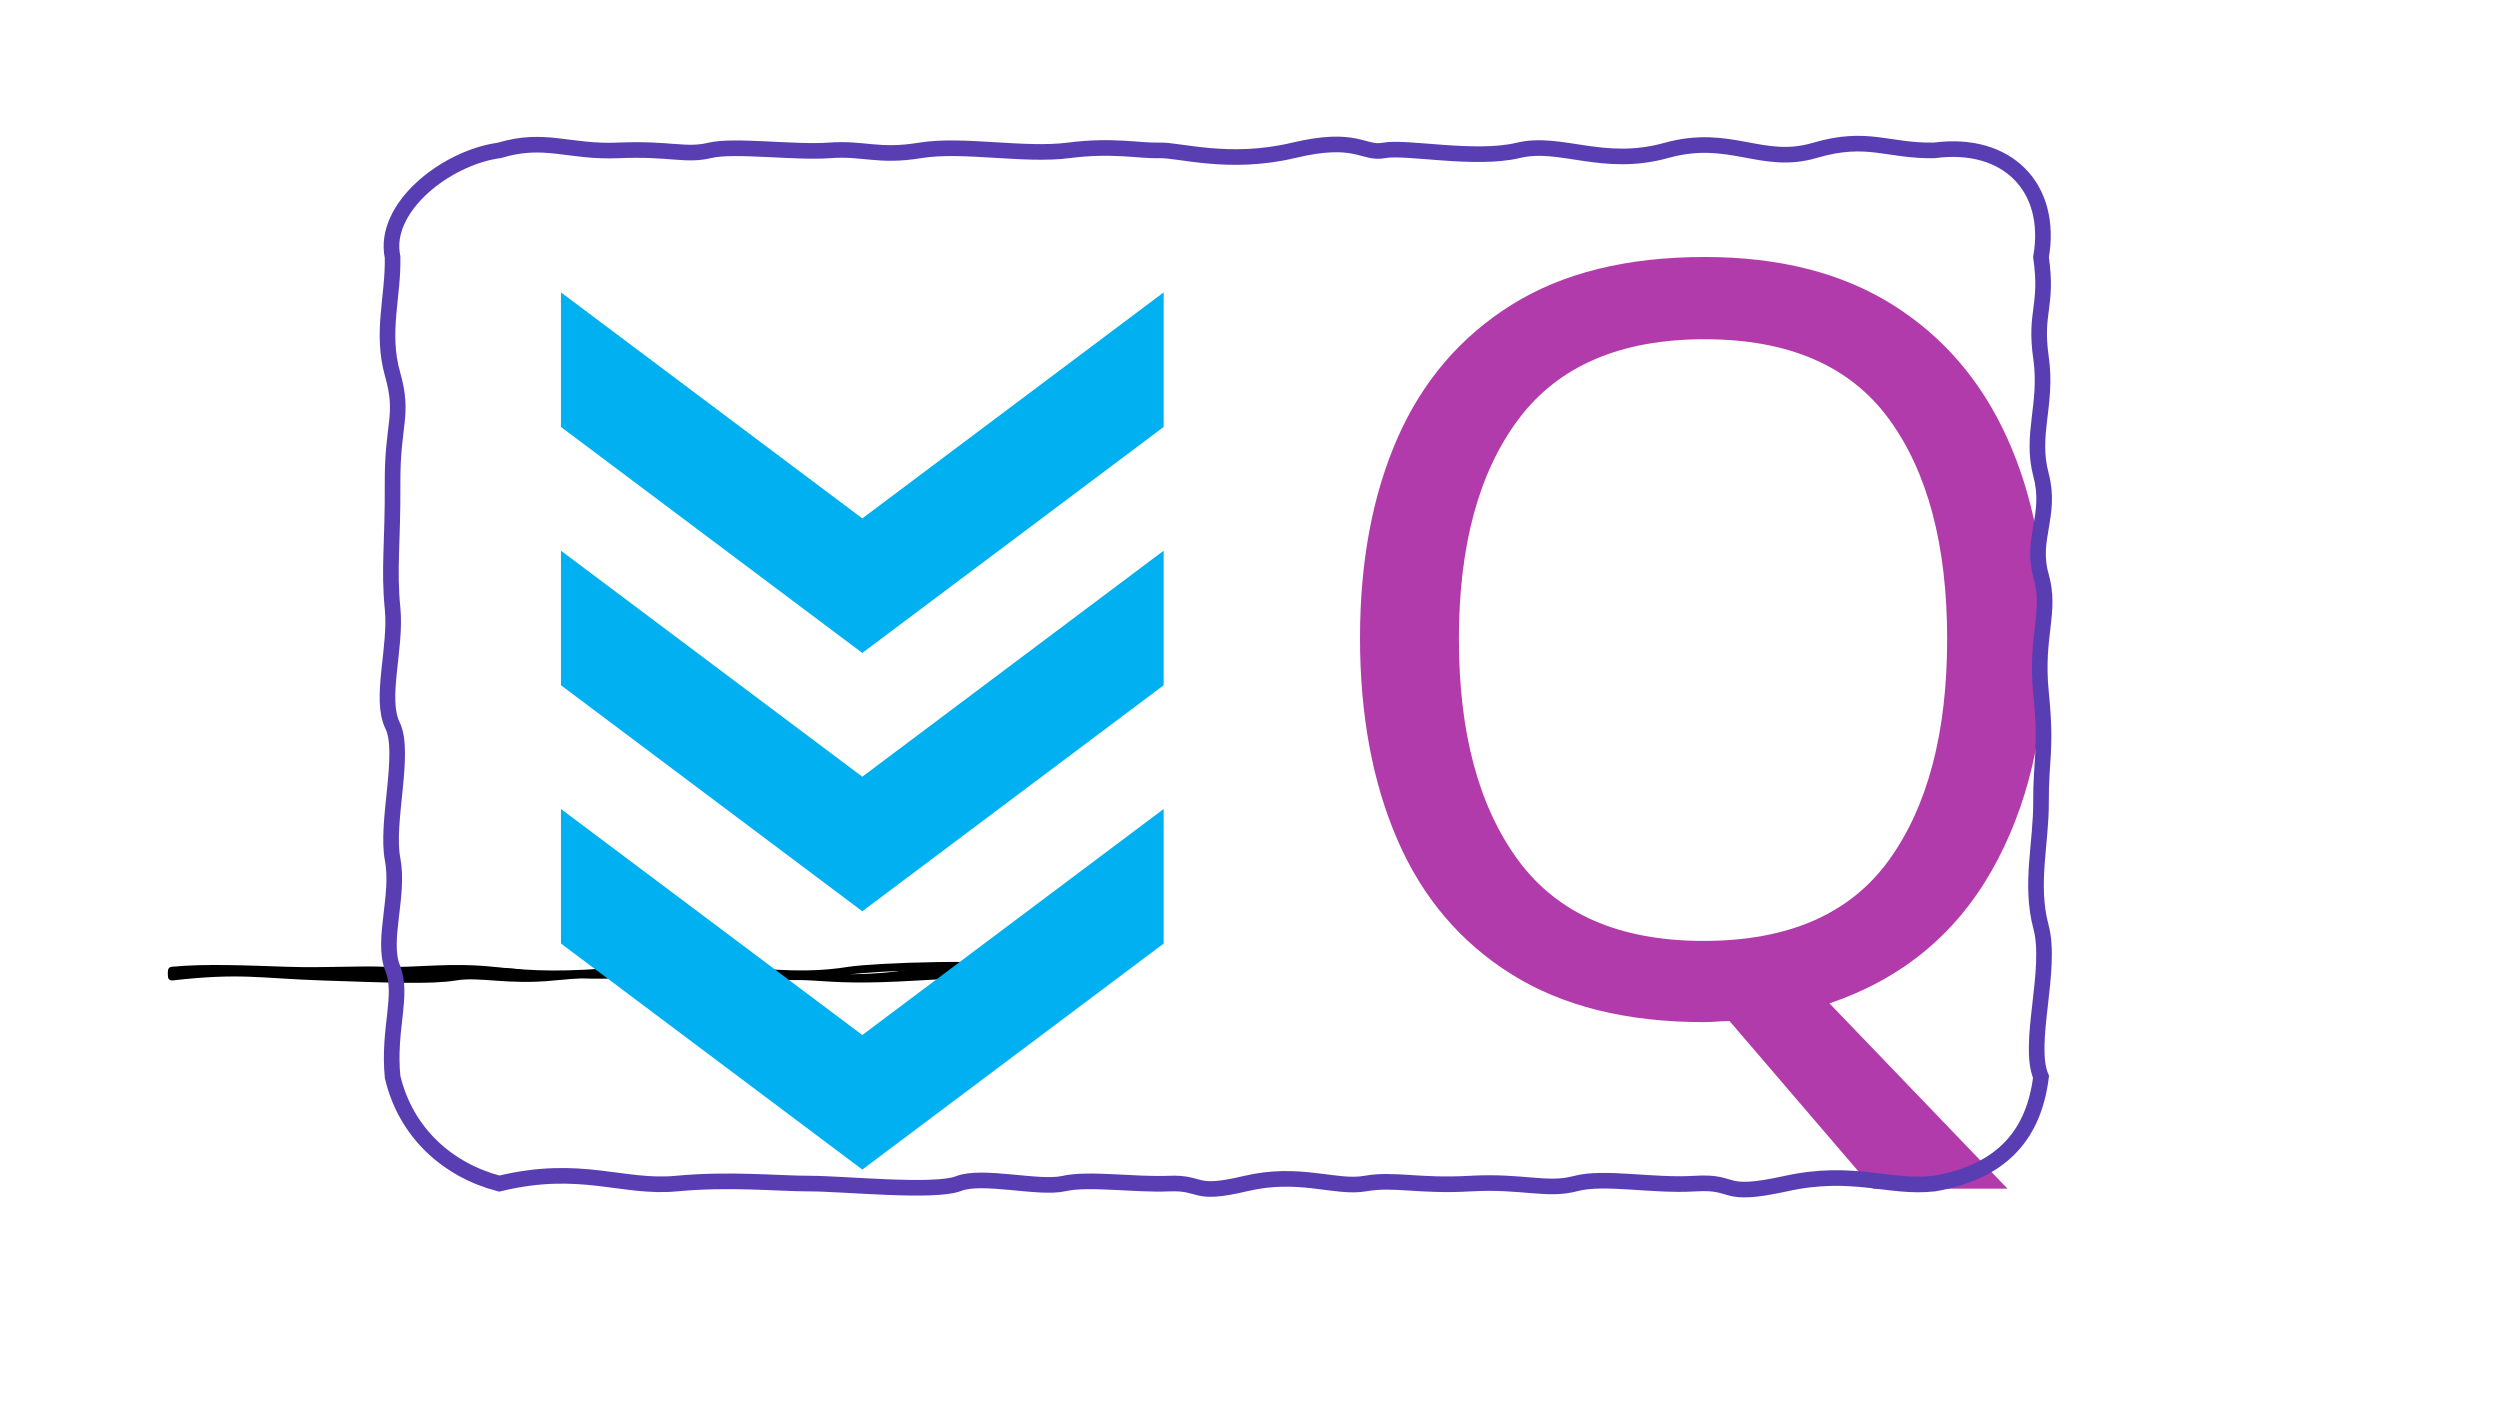
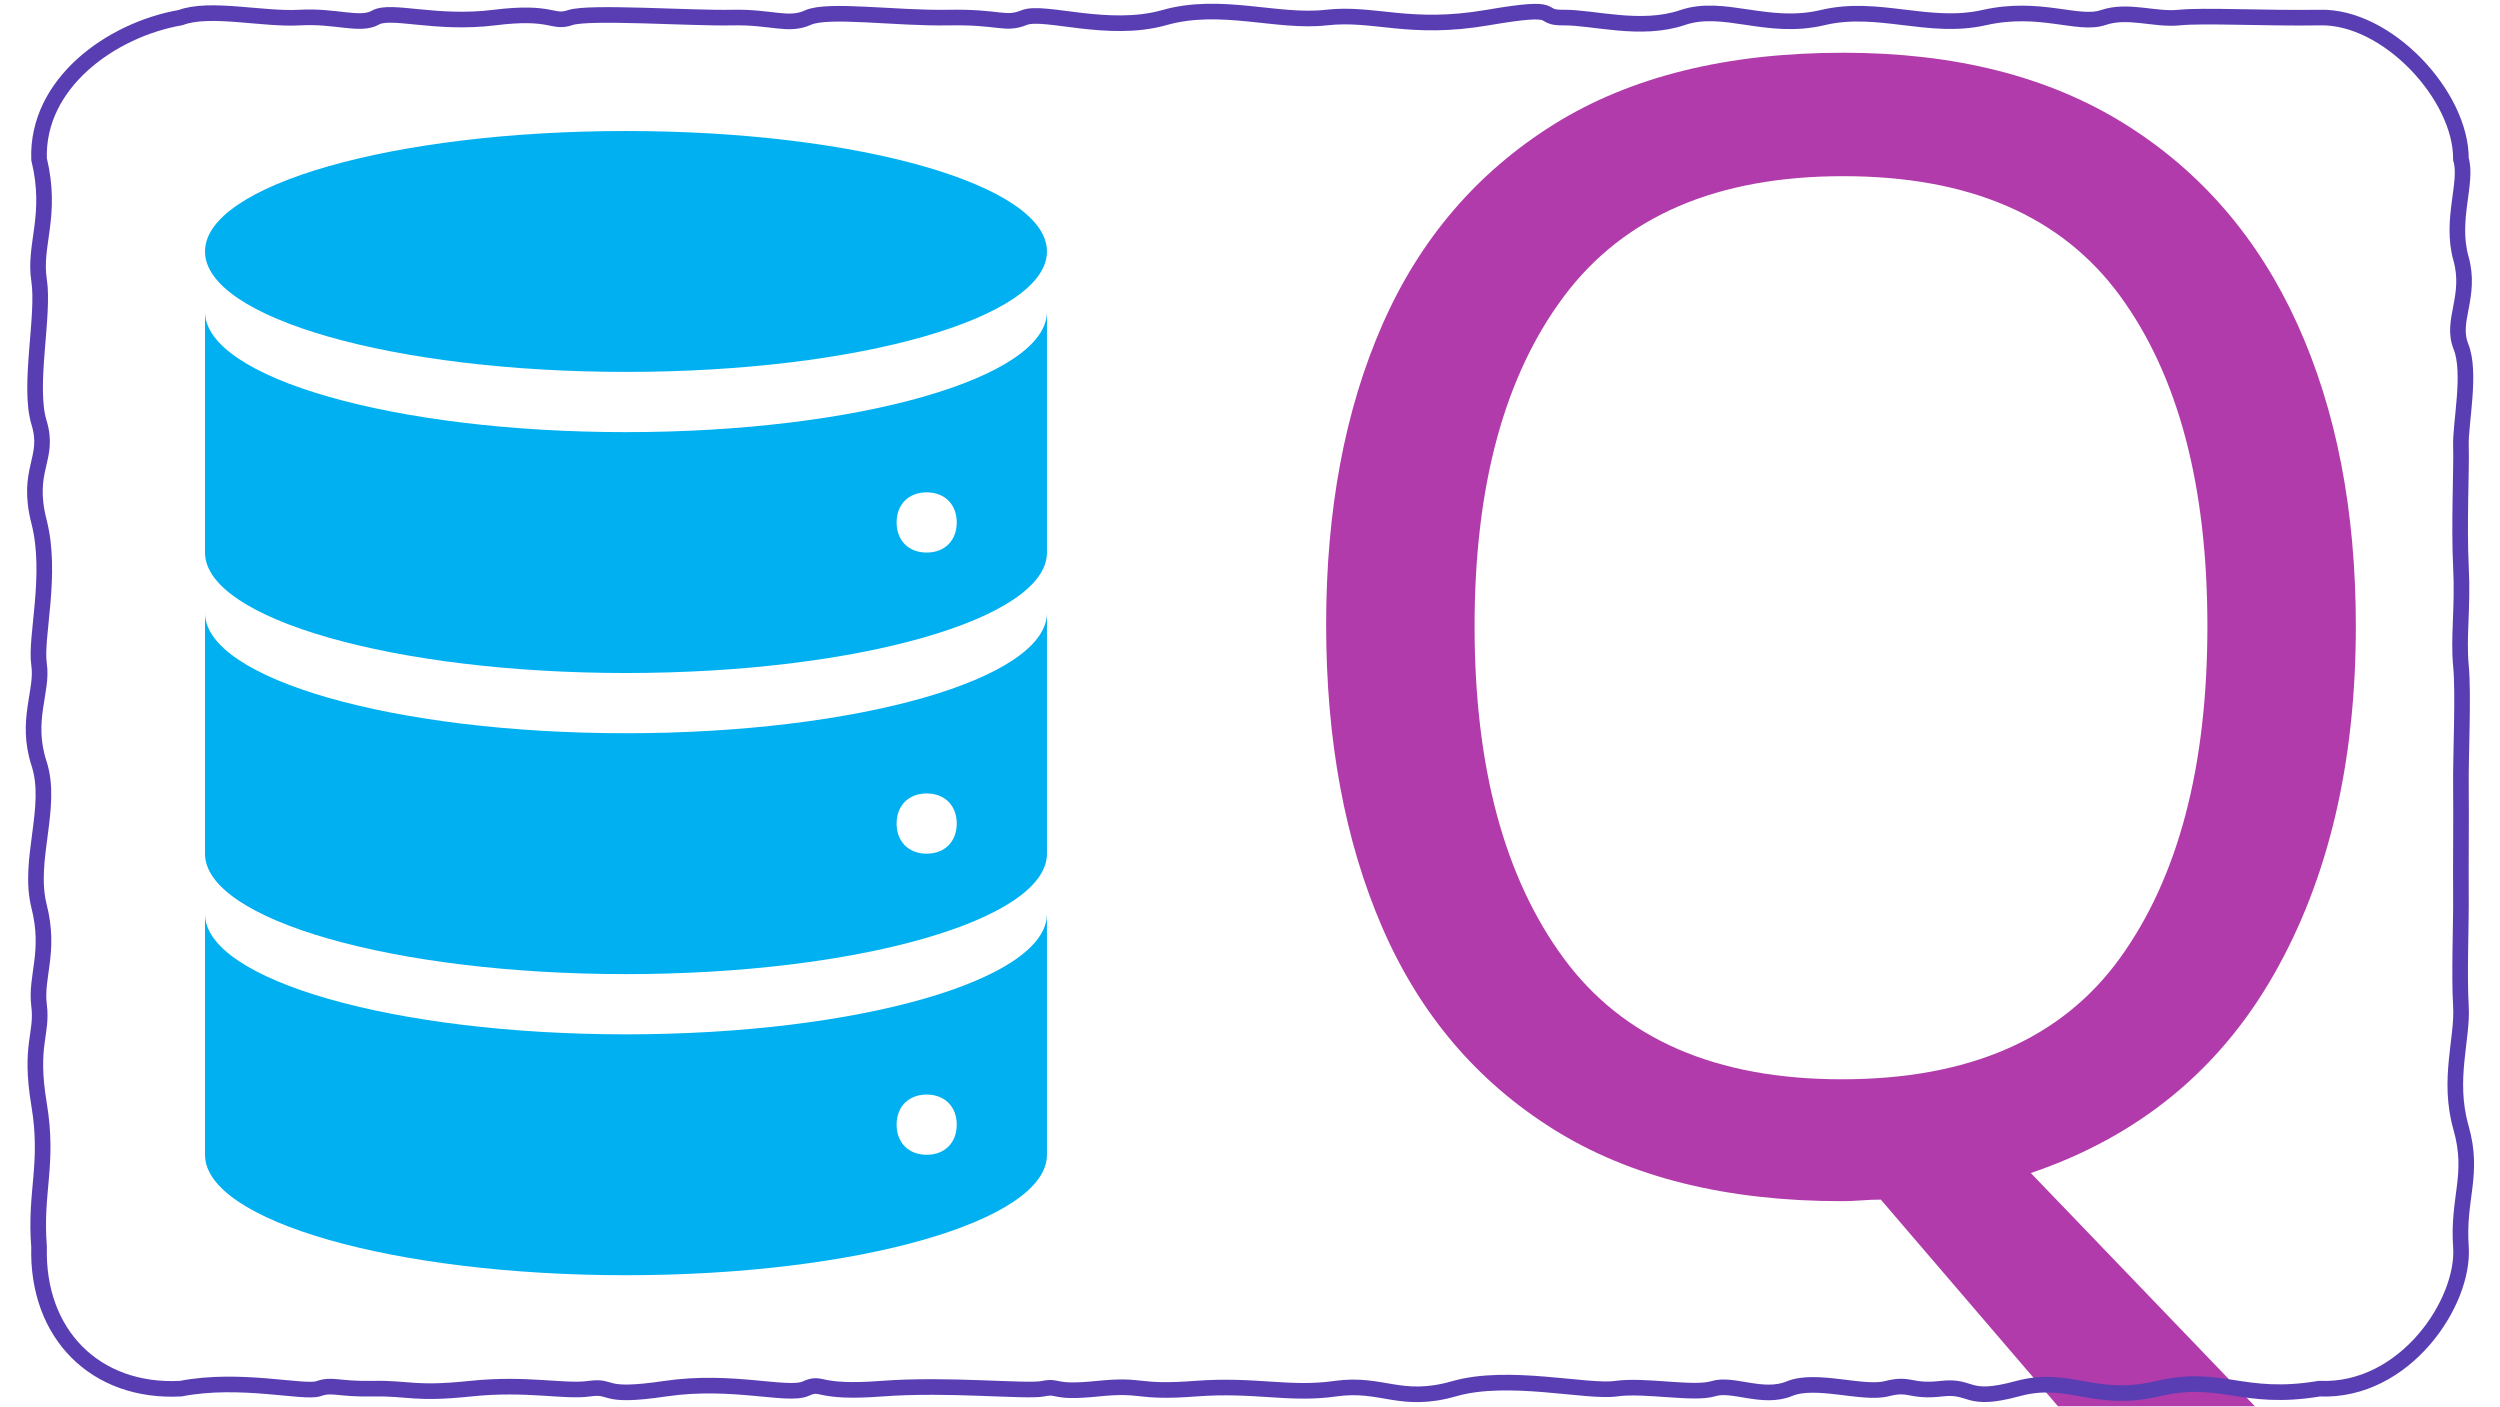
<svg xmlns="http://www.w3.org/2000/svg" width="1280" height="720" overflow="hidden">
  <defs>
    <clipPath id="clip0">
      <rect x="0" y="0" width="1280" height="720" />
    </clipPath>
    <clipPath id="clip1">
-       <rect x="177" y="107" width="529" height="529" />
+       <rect x="-49" y="-10" width="739" height="740" />
    </clipPath>
    <clipPath id="clip2">
-       <rect x="177" y="107" width="529" height="529" />
+       <rect x="-49" y="-10" width="739" height="740" />
    </clipPath>
    <clipPath id="clip3">
-       <rect x="177" y="107" width="529" height="529" />
+       <rect x="-49" y="-10" width="739" height="740" />
    </clipPath>
  </defs>
  <g clip-path="url(#clip0)">
-     <path d="M88 497C101.47 498.881 120.86 497.123 147.254 497 173.649 496.877 175.997 497.93 197.589 497 219.18 496.07 254.944 493.844 270.223 497 285.502 500.156 303.75 497.653 329.477 497 355.204 496.347 371.765 494.425 388.731 497 405.698 499.575 444.331 499.764 461.366 497 478.4 494.236 503.205 493.574 534 497 534.051 498.021 534.134 499.154 534 500 522.106 497.864 501.336 502.62 479.206 500 457.075 497.38 431.666 503.03 415.491 500 399.317 496.97 376.423 500.54 351.777 500 327.131 499.46 305.142 502.775 292.523 500 279.904 497.225 235.91 499.38 219.889 500 203.867 500.62 176.068 501.464 147.254 500 118.44 498.536 101.954 498.777 88 500 88.022 498.984 88.013 497.709 88 497Z" fill-rule="evenodd" />
-     <path d="M88 497C104.538 495.288 127.82 496.363 147.254 497 166.689 497.637 183.185 496.396 197.589 497 211.993 497.604 230.604 494.672 252.383 497 274.162 499.328 288.961 499.749 320.557 497 352.153 494.251 352.317 494.034 379.811 497 407.306 499.966 422.088 498.981 434.606 497 447.124 495.019 509.685 492.531 534 497 533.898 497.908 533.95 499.353 534 500 520.27 497.688 500.836 498.2 470.286 500 439.736 501.8 430.041 500.917 415.491 500 400.942 499.083 363.385 501.158 342.857 500 322.329 498.842 307.478 497.579 283.603 500 259.727 502.421 245.907 497.905 233.269 500 220.63 502.095 197.875 501.101 165.094 500 132.313 498.899 123.866 495.992 88 500 87.89 498.64 87.882 497.814 88 497Z" stroke="#000000" stroke-width="4" stroke-linecap="round" stroke-linejoin="round" stroke-miterlimit="10" fill="none" fill-rule="evenodd" />
    <g clip-path="url(#clip1)">
      <g clip-path="url(#clip2)">
        <g clip-path="url(#clip3)">
-           <path d="M595.792 350.836 595.792 281.956 441.5 397.674 287.208 281.956 287.208 350.836 441.5 466.555 595.792 350.836Z" fill="#00B0F0" />
-           <path d="M287.208 149.706 287.208 218.586 441.5 334.305 595.792 218.586 595.792 149.706 441.5 265.424 287.208 149.706Z" fill="#00B0F0" />
-           <path d="M595.792 483.086 595.792 414.206 441.5 529.924 287.208 414.206 287.208 483.086 441.5 598.805 595.792 483.086Z" fill="#00B0F0" />
+           <path d="M585.042 138.562C585.042 172.574 488.54 200.146 369.5 200.146 250.46 200.146 153.958 172.574 153.958 138.562 153.958 104.551 250.46 76.979 369.5 76.979 488.54 76.979 585.042 104.551 585.042 138.562Z" fill="#00B0F0" transform="matrix(1 0 0 1.00135 -49 -10)" />
+           <path d="M523.458 292.521C514.221 292.521 508.062 286.362 508.062 277.125 508.062 267.887 514.221 261.729 523.458 261.729 532.696 261.729 538.854 267.887 538.854 277.125 538.854 286.362 532.696 292.521 523.458 292.521ZM369.5 230.938C250.952 230.938 153.958 203.225 153.958 169.354L153.958 292.521C153.958 326.392 250.952 354.104 369.5 354.104 488.048 354.104 585.042 326.392 585.042 292.521L585.042 169.354C585.042 203.225 488.048 230.938 369.5 230.938Z" fill="#00B0F0" transform="matrix(1 0 0 1.00135 -49 -10)" />
+           <path d="M523.458 446.479C514.221 446.479 508.062 440.321 508.062 431.083 508.062 421.846 514.221 415.688 523.458 415.688 532.696 415.688 538.854 421.846 538.854 431.083 538.854 440.321 532.696 446.479 523.458 446.479ZM369.5 384.896C250.952 384.896 153.958 357.183 153.958 323.312L153.958 446.479C153.958 480.35 250.952 508.062 369.5 508.062 488.048 508.062 585.042 480.35 585.042 446.479L585.042 323.312C585.042 357.183 488.048 384.896 369.5 384.896Z" fill="#00B0F0" transform="matrix(1 0 0 1.00135 -49 -10)" />
+           <path d="M523.458 600.438C514.221 600.438 508.062 594.279 508.062 585.042 508.062 575.804 514.221 569.646 523.458 569.646 532.696 569.646 538.854 575.804 538.854 585.042 538.854 594.279 532.696 600.438 523.458 600.438ZM369.5 538.854C250.952 538.854 153.958 511.142 153.958 477.271L153.958 600.438C153.958 634.308 250.952 662.021 369.5 662.021 488.048 662.021 585.042 634.308 585.042 600.438L585.042 477.271C585.042 511.142 488.048 538.854 369.5 538.854Z" fill="#00B0F0" transform="matrix(1 0 0 1.00135 -49 -10)" />
        </g>
      </g>
    </g>
-     <text fill="#B13BAA" font-family="Algerian,Algerian_MSFontService,sans-serif" font-weight="400" font-stretch="extra-condensed" font-size="533" transform="translate(663.813 518)">Q</text>
-     <path d="M201 131.64C195.696 106.504 228.032 80.782 255.637 77 279.248 69.914 290.868 78.117 316.864 77 342.86 75.883 351.1 79.995 363.397 77 375.694 74.005 407.044 78.32 424.624 77 442.203 75.68 449.708 80.547 471.157 77 492.606 73.453 524.432 79.942 547.078 77 569.725 74.058 583.561 77.346 593.611 77 603.661 76.654 629.353 84.822 662.185 77 695.018 69.178 697.656 79.114 708.718 77 719.78 74.886 755.473 82.262 777.293 77 799.112 71.738 820.509 86.092 853.214 77 885.919 67.908 901.949 85.003 929.136 77 956.323 68.997 966.352 77.462 990.363 77 1027.78 72.004 1051.2 96.022 1045 131.64 1048.62 157.193 1041.6 159.347 1045 183.206 1048.4 207.065 1039.48 222.371 1045 243.166 1050.52 263.96 1039.61 275.909 1045 294.731 1050.39 313.554 1042.04 325.186 1045 354.691 1047.96 384.196 1044.86 389.191 1045 410.454 1045.14 431.717 1039.16 452.794 1045 474.611 1050.84 496.428 1037.79 534.551 1045 551.36 1041.48 579.64 1026.29 599.848 990.363 606 967.411 608.644 948.808 598.434 914.441 606 880.075 613.566 889.918 604.619 867.909 606 845.899 607.381 821.342 602.07 806.682 606 792.021 609.93 779.43 604.479 752.802 606 726.174 607.521 713.934 603.337 698.922 606 683.909 608.663 665.278 599.42 637.694 606 610.111 612.58 616.183 605.256 598.509 606 580.835 606.744 557.328 603.093 544.629 606 531.93 608.907 502.981 601.19 490.749 606 478.517 610.81 431.768 606 414.827 606 397.887 606 373.839 603.398 346.253 606 318.667 608.602 297.27 595.881 255.637 606 229.442 599.178 207.814 580.176 201 551.36 198.627 526.335 206.641 509.756 201 495.597 195.359 481.437 204.608 458.397 201 439.834 197.392 421.272 207.796 385.353 201 371.48 194.204 357.607 203.022 331.754 201 311.52 198.978 291.286 201.173 278.153 201 247.363 200.827 216.573 207.055 213.002 201 191.6 194.945 170.199 201.432 151.863 201 131.64Z" stroke="#593EB3" stroke-width="8" stroke-miterlimit="8" fill="none" fill-rule="evenodd" />
+     <text fill="#B13BAA" font-family="Algerian,Algerian_MSFontService,sans-serif" font-weight="400" font-stretch="extra-condensed" font-size="800" transform="translate(630.188 607)">Q</text>
+     <path d="M20 81.51C18.646 42.75 56.704 15.254 92.491 9 107.345 3.383 134.595 10.084 153.325 9 172.056 7.916 184.38 13.486 192.259 9 200.139 4.514 223.069 12.744 253.094 9 283.119 5.256 282.576 12.24 292.028 9 301.479 5.76 354.636 9.473 374.762 9 394.889 8.527 403.523 13.626 413.696 9 423.87 4.374 458.808 9.501 485.481 9 512.154 8.499 514.345 13.029 524.415 9 534.485 4.971 567.477 17.187 596.199 9 624.922 0.813 654.039 11.821 678.934 9 703.829 6.179 721.428 15.916 761.669 9 801.909 2.084 785.813 9.204 800.603 9 815.392 8.796 840.187 16.253 861.437 9 882.687 1.747 904.781 15.76 933.221 9 961.661 2.24 987.502 15.437 1015.96 9 1044.41 2.563 1064.04 13.346 1076.79 9 1089.54 4.654 1103.13 10.288 1115.72 9 1128.32 7.712 1159.6 9.44 1187.51 9 1222.04 7.903 1260.23 48.925 1260 81.51 1263.58 93.273 1254.47 112.532 1260 132.257 1265.53 151.982 1254.61 164.059 1260 177.434 1265.39 190.809 1259.62 216.988 1260 228.181 1260.38 239.374 1258.92 268.602 1260 290.068 1261.08 311.534 1258.59 326.111 1260 340.815 1261.4 355.519 1259.81 386.975 1260 402.702 1260.19 418.429 1259.86 444.811 1260 459.019 1260.14 473.227 1259.02 498.941 1260 515.336 1260.98 531.73 1253.05 552.837 1260 577.223 1266.95 601.608 1258.21 613.027 1260 638.49 1261.92 666.764 1231.41 712.863 1187.51 711 1147.91 717.605 1137.46 703.31 1104.77 711 1072.09 718.69 1059.77 703.734 1032.99 711 1006.21 718.266 1010.23 709.12 994.056 711 977.88 712.88 978.248 707.835 966.072 711 953.896 714.165 929.777 705.374 916.188 711 902.598 716.626 887.185 707.867 877.254 711 867.323 714.133 842.184 708.891 827.37 711 812.555 713.109 772.289 703.055 744.635 711 716.981 718.945 707.731 707.607 683.801 711 659.871 714.393 642.978 708.648 612.016 711 581.055 713.352 586.164 708.537 562.132 711 538.1 713.463 542.805 709.239 534.148 711 525.492 712.76 485.757 708.392 451.414 711 417.07 713.608 421.631 706.902 412.48 711 403.328 715.098 374.734 705.96 340.695 711 306.656 716.04 314.737 709.184 301.761 711 288.785 712.816 269.837 707.973 240.927 711 212.017 714.027 209.513 710.666 191.043 711 172.572 711.334 170.318 708.475 163.059 711 155.8 713.525 122.895 705.066 92.491 711 48.797 713.262 18.789 683.031 20 638.49 17.737 609.971 25.112 596.167 20 565.464 14.888 534.761 21.892 529.562 20 514.717 18.108 499.872 25.951 487.501 20 463.97 14.049 440.438 27.255 413.168 20 390.943 12.745 368.719 22.066 354.065 20 340.196 17.934 326.328 26.947 294.307 20 267.17 13.053 240.032 25.756 235.149 20 216.423 14.244 197.696 22.826 161.444 20 143.396 17.174 125.349 27.001 110.35 20 81.51Z" stroke="#593EB3" stroke-width="8" stroke-miterlimit="8" fill="none" fill-rule="evenodd" />
  </g>
</svg>
